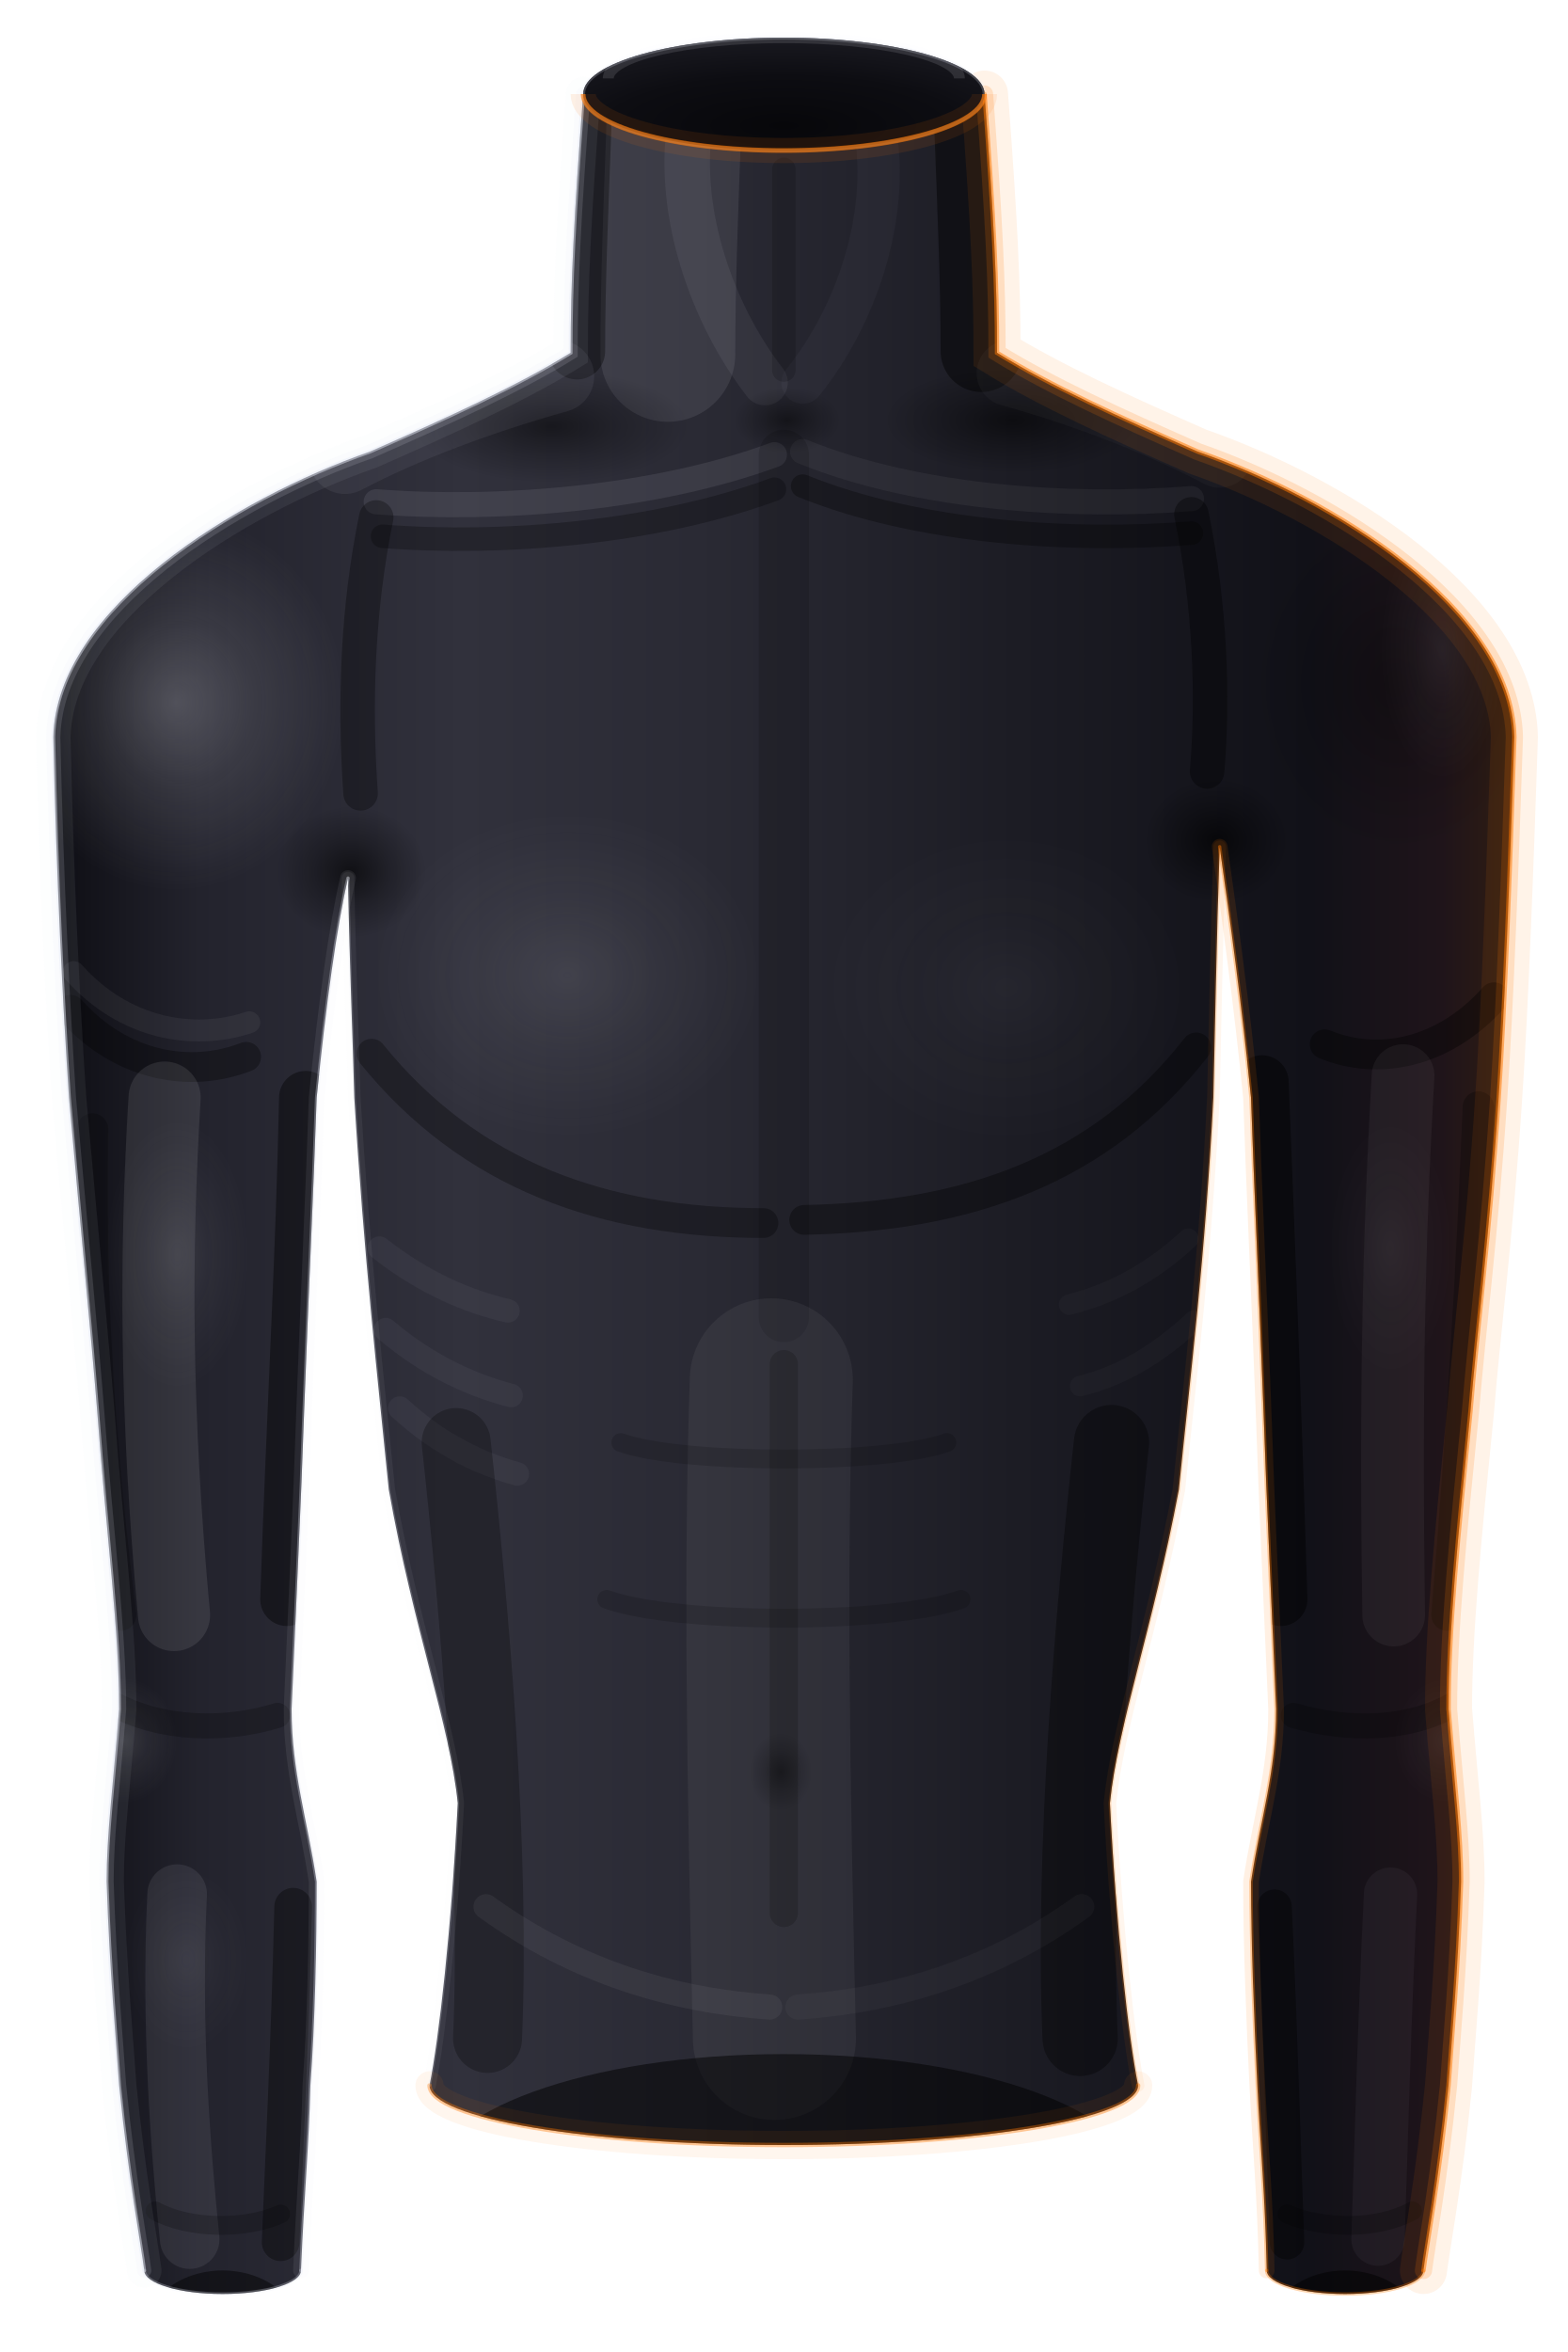
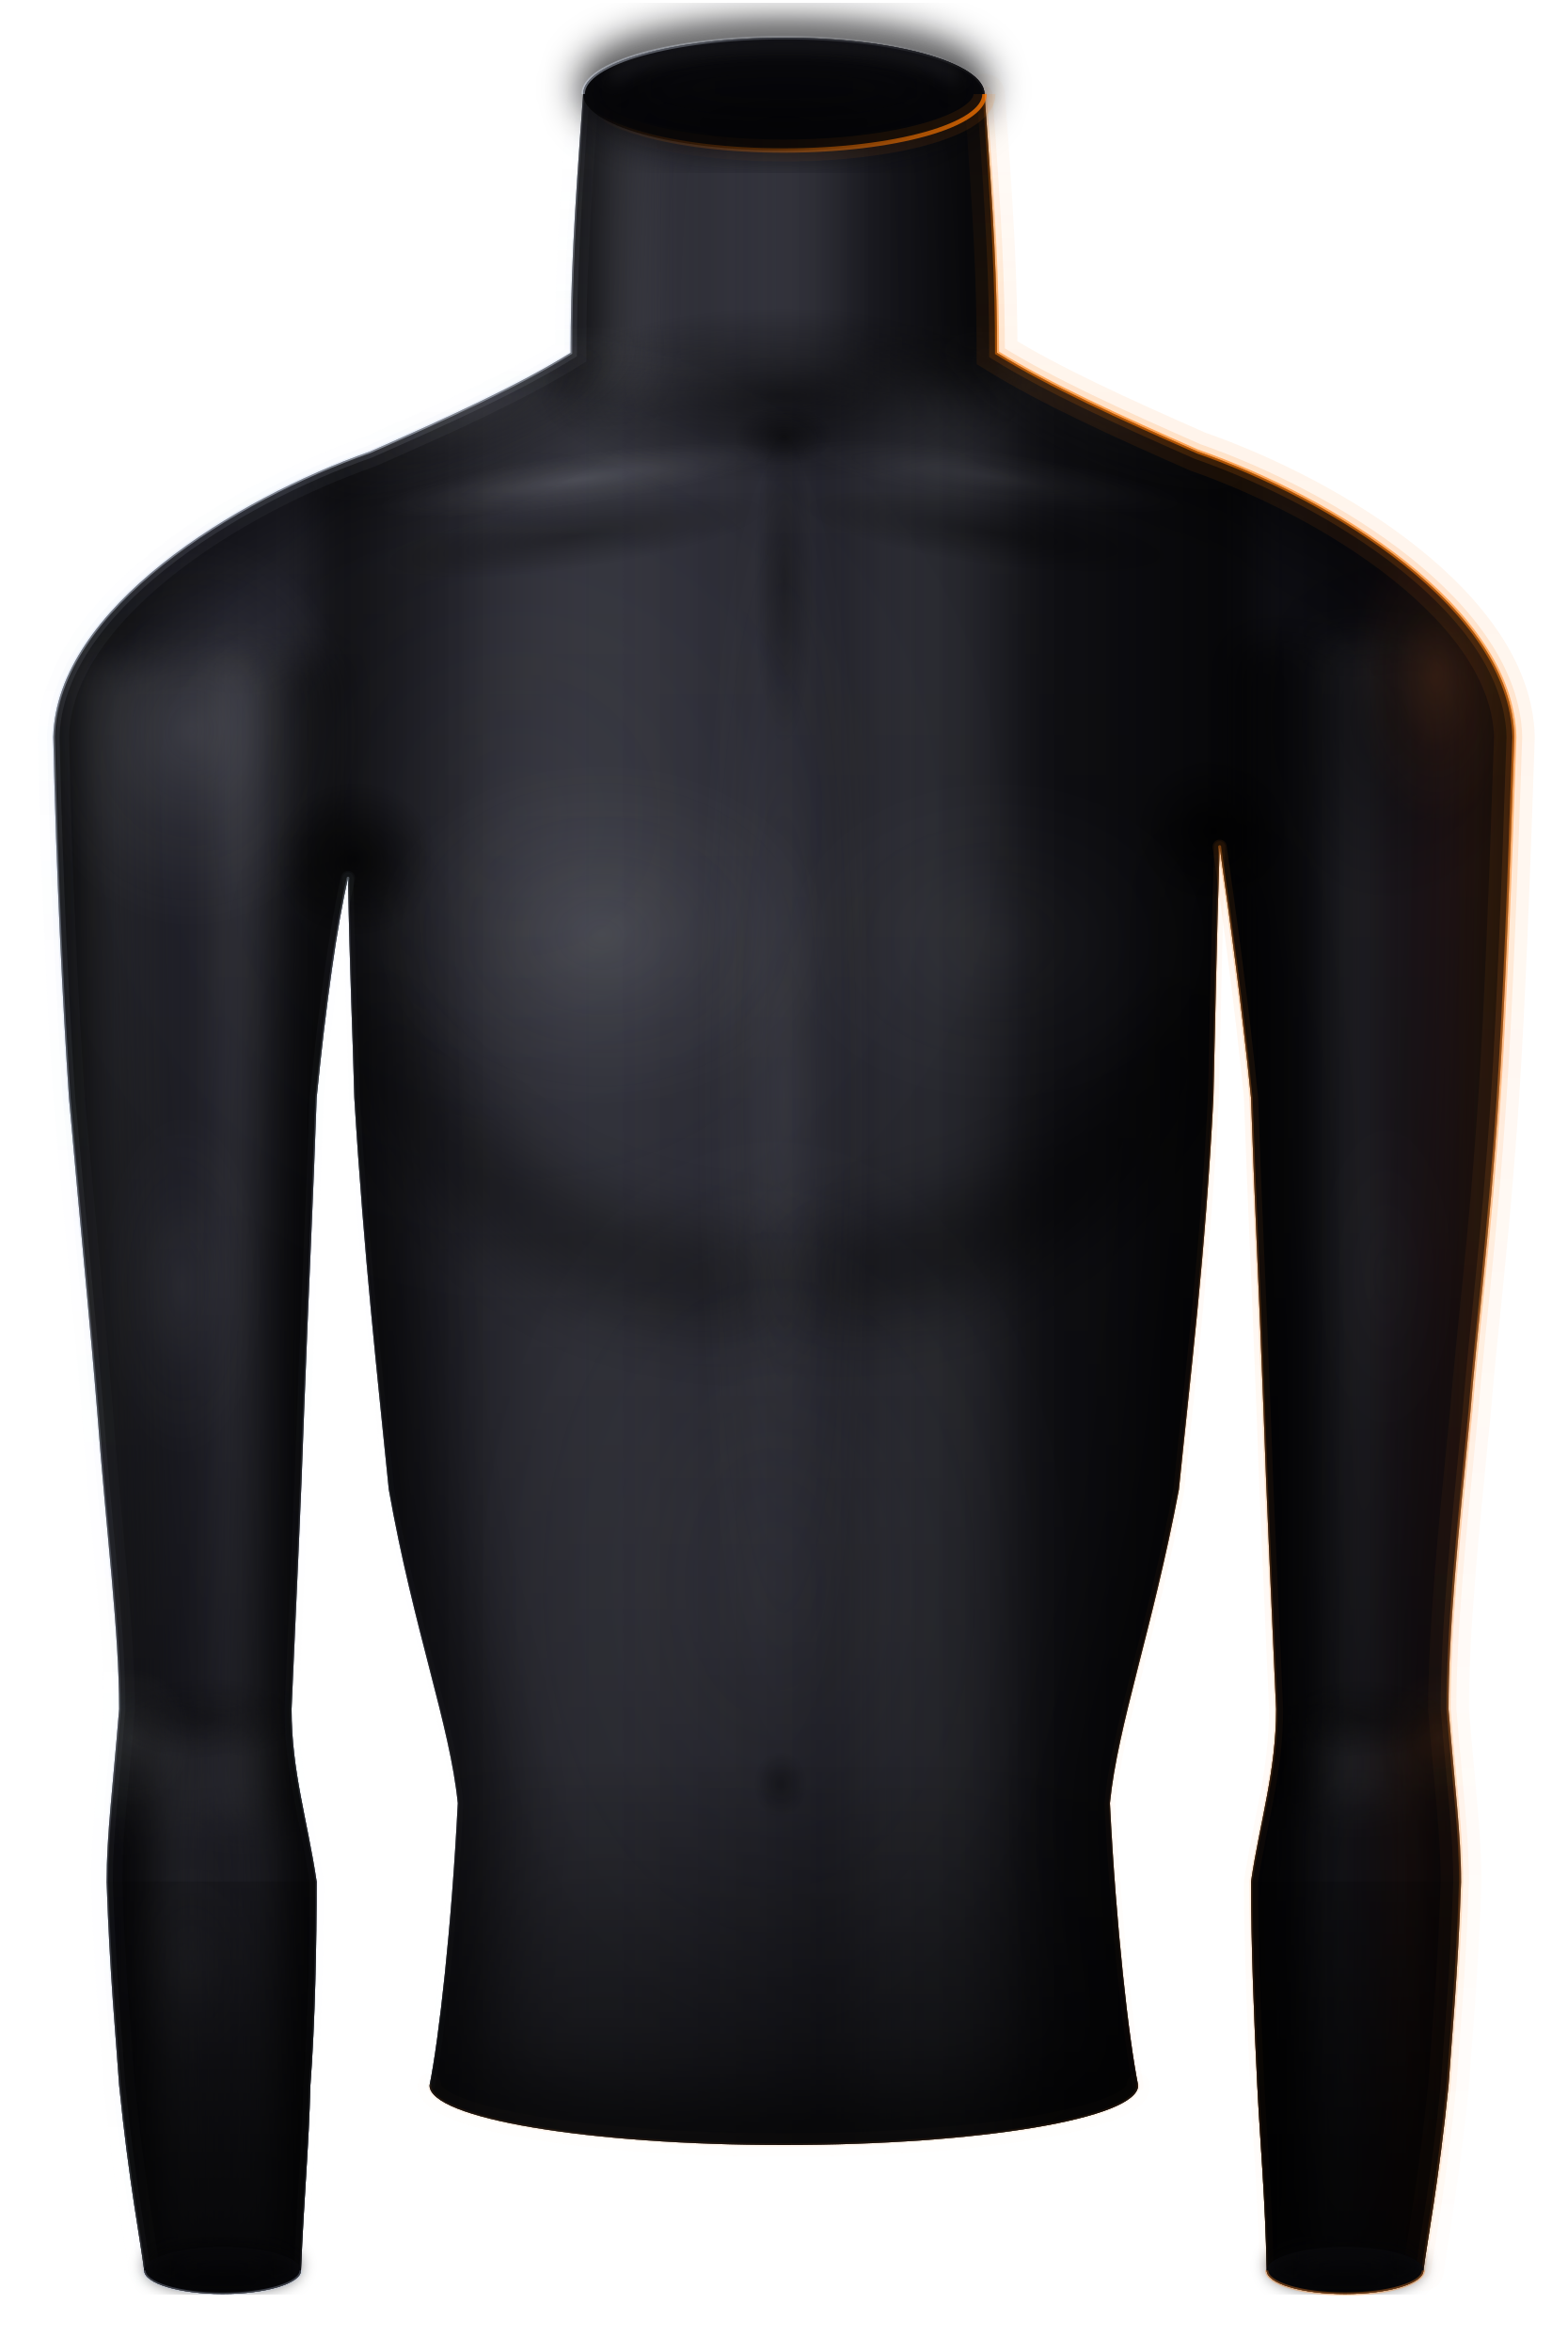
<svg xmlns="http://www.w3.org/2000/svg" viewBox="0 0 1000 1500" width="1000" height="1500">
  <defs>
+     <filter id="borrao5" x="-40%" y="-40%" width="180%" height="180%" color-interpolation-filters="sRGB">
+       <feGaussianBlur stdDeviation="5" />
+     </filter>
+     <filter id="borrao12" x="-40%" y="-40%" width="180%" height="180%" color-interpolation-filters="sRGB">
+       <feGaussianBlur stdDeviation="12" />
+     </filter>
+     <filter id="borrao22" x="-40%" y="-40%" width="180%" height="180%" color-interpolation-filters="sRGB">
+       <feGaussianBlur stdDeviation="22" />
+     </filter>
    <linearGradient id="cilindro" gradientUnits="userSpaceOnUse" x1="34" y1="0" x2="966" y2="0">
-       <stop offset="0" stop-color="#0E0E14" />
-       <stop offset="0.1" stop-color="#23232D" />
-       <stop offset="0.28" stop-color="#31313C" />
-       <stop offset="0.44" stop-color="#2A2A34" />
-       <stop offset="0.66" stop-color="#1C1C24" />
-       <stop offset="0.86" stop-color="#111118" />
-       <stop offset="0.95" stop-color="#1F141A" />
-       <stop offset="1" stop-color="#301D12" />
+       <stop offset="0" stop-color="#08080C" />
+       <stop offset="0.12" stop-color="#1C1C25" />
+       <stop offset="0.3" stop-color="#2A2A33" />
+       <stop offset="0.48" stop-color="#23232C" />
+       <stop offset="0.7" stop-color="#16161C" />
+       <stop offset="0.88" stop-color="#0B0B10" />
+       <stop offset="0.96" stop-color="#160E13" />
+       <stop offset="1" stop-color="#23160F" />
+     </linearGradient>
+     <linearGradient id="troncoCil" gradientUnits="userSpaceOnUse" x1="222" y1="0" x2="778" y2="0">
+       <stop offset="0" stop-color="#000000" stop-opacity="0.56" />
+       <stop offset="0.13" stop-color="#000000" stop-opacity="0.16" />
+       <stop offset="0.33" stop-color="#EDF1FB" stop-opacity="0.062" />
+       <stop offset="0.56" stop-color="#EDF1FB" stop-opacity="0.012" />
+       <stop offset="0.79" stop-color="#000000" stop-opacity="0.3" />
+       <stop offset="1" stop-color="#000000" stop-opacity="0.58" />
+     </linearGradient>
+     <linearGradient id="pescocoCil" gradientUnits="userSpaceOnUse" x1="364" y1="0" x2="636" y2="0">
+       <stop offset="0" stop-color="#000000" stop-opacity="0.56" />
+       <stop offset="0.22" stop-color="#EDF1FB" stop-opacity="0.045" />
+       <stop offset="0.44" stop-color="#EDF1FB" stop-opacity="0.075" />
+       <stop offset="0.7" stop-color="#000000" stop-opacity="0.24" />
+       <stop offset="1" stop-color="#000000" stop-opacity="0.62" />
+     </linearGradient>
+     <linearGradient id="bracoE" gradientUnits="userSpaceOnUse" x1="34" y1="0" x2="206" y2="0">
+       <stop offset="0" stop-color="#000000" stop-opacity="0.46" />
+       <stop offset="0.28" stop-color="#EDF1FB" stop-opacity="0.085" />
+       <stop offset="0.56" stop-color="#EDF1FB" stop-opacity="0.012" />
+       <stop offset="0.84" stop-color="#000000" stop-opacity="0.44" />
+       <stop offset="1" stop-color="#000000" stop-opacity="0.62" />
+     </linearGradient>
+     <linearGradient id="antebracoE" gradientUnits="userSpaceOnUse" x1="86" y1="0" x2="200" y2="0">
+       <stop offset="0" stop-color="#000000" stop-opacity="0.42" />
+       <stop offset="0.3" stop-color="#EDF1FB" stop-opacity="0.07" />
+       <stop offset="0.6" stop-color="#EDF1FB" stop-opacity="0.01" />
+       <stop offset="0.86" stop-color="#000000" stop-opacity="0.42" />
+       <stop offset="1" stop-color="#000000" stop-opacity="0.58" />
+     </linearGradient>
+     <linearGradient id="bracoD" gradientUnits="userSpaceOnUse" x1="794" y1="0" x2="966" y2="0">
+       <stop offset="0" stop-color="#000000" stop-opacity="0.58" />
+       <stop offset="0.24" stop-color="#000000" stop-opacity="0.34" />
+       <stop offset="0.54" stop-color="#EDF1FB" stop-opacity="0.028" />
+       <stop offset="0.82" stop-color="#FF8A2B" stop-opacity="0.06" />
+       <stop offset="1" stop-color="#000000" stop-opacity="0.34" />
+     </linearGradient>
+     <linearGradient id="antebracoD" gradientUnits="userSpaceOnUse" x1="800" y1="0" x2="914" y2="0">
+       <stop offset="0" stop-color="#000000" stop-opacity="0.54" />
+       <stop offset="0.28" stop-color="#000000" stop-opacity="0.3" />
+       <stop offset="0.58" stop-color="#EDF1FB" stop-opacity="0.022" />
+       <stop offset="0.84" stop-color="#FF8A2B" stop-opacity="0.05" />
+       <stop offset="1" stop-color="#000000" stop-opacity="0.36" />
+     </linearGradient>
+     <linearGradient id="vinheta" gradientUnits="userSpaceOnUse" x1="0" y1="250" x2="0" y2="1500">
+       <stop offset="0" stop-color="#000000" stop-opacity="0" />
+       <stop offset="0.42" stop-color="#000000" stop-opacity="0.08" />
+       <stop offset="0.76" stop-color="#000000" stop-opacity="0.24" />
+       <stop offset="1" stop-color="#000000" stop-opacity="0.46" />
+     </linearGradient>
+     <linearGradient id="peBase" gradientUnits="userSpaceOnUse" x1="0" y1="1120" x2="0" y2="1380">
+       <stop offset="0" stop-color="#000000" stop-opacity="0" />
+       <stop offset="1" stop-color="#000000" stop-opacity="0.54" />
    </linearGradient>
    <radialGradient id="realce">
-       <stop offset="0" stop-color="#F2F2FA" stop-opacity="0.9" />
-       <stop offset="0.45" stop-color="#F2F2FA" stop-opacity="0.4" />
-       <stop offset="1" stop-color="#F2F2FA" stop-opacity="0" />
+       <stop offset="0" stop-color="#EDF1FB" stop-opacity="0.95" />
+       <stop offset="0.5" stop-color="#EDF1FB" stop-opacity="0.36" />
+       <stop offset="1" stop-color="#EDF1FB" stop-opacity="0" />
+     </radialGradient>
+     <radialGradient id="brasa">
+       <stop offset="0" stop-color="#FF8A2B" stop-opacity="0.8" />
+       <stop offset="0.5" stop-color="#FF8A2B" stop-opacity="0.26" />
+       <stop offset="1" stop-color="#FF8A2B" stop-opacity="0" />
    </radialGradient>
    <radialGradient id="sombra">
-       <stop offset="0" stop-color="#000000" stop-opacity="0.9" />
-       <stop offset="0.5" stop-color="#000000" stop-opacity="0.4" />
+       <stop offset="0" stop-color="#000000" stop-opacity="0.92" />
+       <stop offset="0.5" stop-color="#000000" stop-opacity="0.46" />
      <stop offset="1" stop-color="#000000" stop-opacity="0" />
    </radialGradient>
-     <radialGradient id="oco" cx="0.5" cy="0.78" r="0.8">
-       <stop offset="0" stop-color="#07070A" />
-       <stop offset="0.55" stop-color="#0D0D12" />
-       <stop offset="1" stop-color="#1A1A21" />
-     </radialGradient>
+     <radialGradient id="oco" cx="0.5" cy="0.76" r="0.84">
+       <stop offset="0" stop-color="#040405" />
+       <stop offset="0.5" stop-color="#07070A" />
+       <stop offset="1" stop-color="#0F0F13" />
+     </radialGradient>
+     <linearGradient id="fioQuente" gradientUnits="userSpaceOnUse" x1="0" y1="60" x2="0" y2="1470">
+       <stop offset="0" stop-color="#FF7700" stop-opacity="0.3" />
+       <stop offset="0.14" stop-color="#FF7700" stop-opacity="1" />
+       <stop offset="0.44" stop-color="#FF8A2B" stop-opacity="0.78" />
+       <stop offset="0.78" stop-color="#FF8A2B" stop-opacity="0.4" />
+       <stop offset="1" stop-color="#FF8A2B" stop-opacity="0.18" />
+     </linearGradient>
+     <linearGradient id="fioFrio" gradientUnits="userSpaceOnUse" x1="0" y1="60" x2="0" y2="1470">
+       <stop offset="0" stop-color="#D8E2F4" stop-opacity="0.22" />
+       <stop offset="0.16" stop-color="#D8E2F4" stop-opacity="0.95" />
+       <stop offset="0.4" stop-color="#C9D6EE" stop-opacity="0.6" />
+       <stop offset="0.7" stop-color="#C9D6EE" stop-opacity="0.38" />
+       <stop offset="1" stop-color="#C9D6EE" stop-opacity="0.26" />
+     </linearGradient>
+     <linearGradient id="labioQuente" gradientUnits="userSpaceOnUse" x1="380" y1="0" x2="640" y2="0">
+       <stop offset="0" stop-color="#FF7700" stop-opacity="0" />
+       <stop offset="0.45" stop-color="#FF7700" stop-opacity="0.3" />
+       <stop offset="1" stop-color="#FF7700" stop-opacity="0.8" />
+     </linearGradient>
+     <linearGradient id="labioFrio" gradientUnits="userSpaceOnUse" x1="620" y1="0" x2="368" y2="0">
+       <stop offset="0" stop-color="#D8E2F4" stop-opacity="0.04" />
+       <stop offset="0.55" stop-color="#D8E2F4" stop-opacity="0.2" />
+       <stop offset="1" stop-color="#D8E2F4" stop-opacity="0.44" />
+     </linearGradient>
    <path id="silhueta" d="M372 60       C 366 140 364 180 364 225       C 330 246 286 266 236 288       C 150 318 36 388 34 470       C 36 560 40 640 44 700       C 52 790 58 850 62 900       C 68 980 76 1040 76 1090       C 72 1140 68 1170 68 1200       C 70 1260 74 1300 76 1330       C 82 1390 90 1432 92 1448       A 50 15 0 0 0 192 1448       C 194 1400 197 1370 198 1330       C 201 1290 202 1240 202 1200       C 196 1160 186 1130 186 1090       C 189 1020 192 960 194 900       C 197 820 200 760 202 700       C 208 640 215 590 222 560       C 223 620 225 660 226 700       C 232 800 241 880 248 950       C 264 1040 287 1100 292 1150       C 288 1230 280 1300 274 1330       A 226 38 0 0 0 726 1330       C 720 1300 712 1230 708 1150       C 713 1100 735 1040 752 950       C 759 880 769 800 774 700       C 775 660 776 600 778 540       C 785 590 792 640 798 700       C 800 760 803 820 806 900       C 808 960 811 1020 814 1090       C 814 1130 804 1160 798 1200       C 798 1240 800 1290 802 1330       C 804 1370 807 1400 808 1448       A 50 15 0 0 0 908 1448       C 910 1432 918 1390 924 1330       C 926 1300 930 1260 932 1200       C 932 1170 928 1140 924 1090       C 924 1040 930 980 938 900       C 942 850 950 790 956 700       C 960 640 963 560 966 470       C 964 388 850 318 764 288       C 714 266 670 246 636 225       C 636 180 634 140 628 60       A 128 36 0 0 0 372 60 Z" />
    <clipPath id="corpo">
      <use href="#silhueta" />
    </clipPath>
    <path id="ladoD" d="M628 60 C 634 140 636 180 636 225       C 670 246 714 266 764 288 C 850 318 964 388 966 470       C 963 560 960 640 956 700 C 950 790 942 850 938 900       C 930 980 924 1040 924 1090 C 928 1140 932 1170 932 1200       C 930 1260 926 1300 924 1330 C 918 1390 910 1432 908 1448" />
    <path id="ladoE" d="M372 60 C 366 140 364 180 364 225       C 330 246 286 266 236 288 C 150 318 36 388 34 470       C 36 560 40 640 44 700 C 52 790 58 850 62 900       C 68 980 76 1040 76 1090 C 72 1140 68 1170 68 1200       C 70 1260 74 1300 76 1330 C 82 1390 90 1432 92 1448" />
    <path id="dentroE" d="M192 1448 C 194 1400 197 1370 198 1330       C 201 1290 202 1240 202 1200 C 196 1160 186 1130 186 1090       C 189 1020 192 960 194 900 C 197 820 200 760 202 700       C 208 640 215 590 222 560" />
    <path id="flancoE" d="M222 560 C 223 620 225 660 226 700       C 232 800 241 880 248 950 C 264 1040 287 1100 292 1150       C 288 1230 280 1300 274 1330" />
    <path id="dentroD" d="M778 540 C 785 590 792 640 798 700       C 800 760 803 820 806 900 C 808 960 811 1020 814 1090       C 814 1130 804 1160 798 1200 C 798 1240 800 1290 802 1330       C 804 1370 807 1400 808 1448" />
    <path id="flancoD" d="M726 1330 C 720 1300 712 1230 708 1150       C 713 1100 735 1040 752 950 C 759 880 769 800 774 700       C 775 660 776 600 778 540" />
    <path id="baseE" d="M92 1448 A 50 15 0 0 0 192 1448" />
    <path id="baseC" d="M274 1330 A 226 38 0 0 0 726 1330" />
    <path id="baseD" d="M808 1448 A 50 15 0 0 0 908 1448" />
  </defs>
  <use href="#silhueta" fill="url(#cilindro)" />
-   <g clip-path="url(#corpo)" fill="none" stroke-linecap="round">
-     <path d="M430 76 C 428 130 426 180 426 226" stroke="#F2F2FA" stroke-opacity="0.09" stroke-width="86" />
-     <path d="M372 82 C 370 134 368 182 368 224" stroke="#000000" stroke-opacity="0.34" stroke-width="36" />
-     <path d="M622 82 C 624 134 626 182 626 224" stroke="#000000" stroke-opacity="0.44" stroke-width="52" />
-     <path d="M440 80 C 432 136 454 200 488 244" stroke="#F2F2FA" stroke-opacity="0.06" stroke-width="29" />
-     <path d="M558 82 C 568 138 546 202 512 244" stroke="#F2F2FA" stroke-opacity="0.032" stroke-width="27" />
-     <path d="M500 108 C 500 156 500 202 500 236" stroke="#000000" stroke-opacity="0.16" stroke-width="15" />
-     <ellipse cx="352" cy="272" rx="88" ry="36" fill="url(#sombra)" opacity="0.54" stroke="none" />
-     <ellipse cx="646" cy="268" rx="82" ry="34" fill="url(#sombra)" opacity="0.6" stroke="none" />
-     <path d="M356 240 C 306 254 258 272 220 292" stroke="#F2F2FA" stroke-opacity="0.06" stroke-width="46" />
-     <path d="M644 238 C 694 252 740 270 778 290" stroke="#F2F2FA" stroke-opacity="0.03" stroke-width="42" />
-     <path d="M240 320 C 318 326 418 318 494 290" stroke="#F2F2FA" stroke-opacity="0.085" stroke-width="16" />
-     <path d="M760 318 C 684 324 586 318 512 288" stroke="#F2F2FA" stroke-opacity="0.05" stroke-width="16" />
-     <path d="M244 342 C 320 348 418 340 494 312" stroke="#000000" stroke-opacity="0.26" stroke-width="15" />
-     <path d="M760 340 C 684 346 586 340 512 310" stroke="#000000" stroke-opacity="0.3" stroke-width="15" />
-     <ellipse cx="502" cy="268" rx="34" ry="21" fill="url(#sombra)" opacity="0.52" stroke="none" />
-     <ellipse cx="112" cy="448" rx="108" ry="120" fill="url(#realce)" opacity="0.26" stroke="none" />
-     <ellipse cx="890" cy="436" rx="92" ry="110" fill="url(#sombra)" opacity="0.32" stroke="none" />
-     <ellipse cx="920" cy="414" rx="40" ry="84" fill="url(#realce)" opacity="0.08" stroke="none" />
-     <path d="M240 330 C 228 388 226 448 230 506" stroke="#000000" stroke-opacity="0.3" stroke-width="22" />
-     <path d="M760 328 C 772 386 774 444 770 492" stroke="#000000" stroke-opacity="0.36" stroke-width="22" />
-     <path d="M45 644 C 77 680 121 688 157 674" stroke="#000000" stroke-opacity="0.32" stroke-width="19" />
-     <path d="M953 636 C 921 672 879 680 845 666" stroke="#000000" stroke-opacity="0.36" stroke-width="19" />
-     <path d="M47 620 C 79 656 123 664 159 652" stroke="#F2F2FA" stroke-opacity="0.055" stroke-width="14" />
-     <ellipse cx="224" cy="556" rx="48" ry="42" fill="url(#sombra)" opacity="0.68" stroke="none" />
-     <ellipse cx="776" cy="536" rx="46" ry="40" fill="url(#sombra)" opacity="0.72" stroke="none" />
-     <ellipse cx="362" cy="622" rx="124" ry="104" fill="url(#realce)" opacity="0.11" stroke="none" />
-     <ellipse cx="642" cy="630" rx="117" ry="100" fill="url(#realce)" opacity="0.05" stroke="none" />
-     <path d="M237 672 C 300 750 386 780 487 780" stroke="#000000" stroke-opacity="0.3" stroke-width="19" />
-     <path d="M763 668 C 702 746 618 776 513 778" stroke="#000000" stroke-opacity="0.34" stroke-width="19" />
-     <path d="M500 290 L 500 840" stroke="#000000" stroke-opacity="0.14" stroke-width="32" />
-     <g stroke="#F2F2FA" stroke-opacity="0.045" stroke-width="15">
-       <path d="M242 796 C 270 818 298 830 324 836" />
-       <path d="M246 848 C 274 872 303 884 326 890" />
-       <path d="M255 898 C 281 922 308 934 330 940" />
-     </g>
-     <g stroke="#F2F2FA" stroke-opacity="0.025" stroke-width="13">
-       <path d="M758 790 C 732 814 706 826 682 832" />
-       <path d="M762 842 C 736 866 713 878 689 884" />
-     </g>
-     <path d="M105 700 C 99 800 99 900 111 1030" stroke="#F2F2FA" stroke-opacity="0.095" stroke-width="46" />
-     <path d="M59 720 C 57 820 63 920 77 1030" stroke="#000000" stroke-opacity="0.22" stroke-width="20" />
-     <path d="M195 700 C 193 800 187 900 183 1020" stroke="#000000" stroke-opacity="0.4" stroke-width="34" />
-     <ellipse cx="113" cy="800" rx="46" ry="86" fill="url(#realce)" opacity="0.11" stroke="none" />
-     <ellipse cx="79" cy="1110" rx="34" ry="40" fill="url(#realce)" opacity="0.15" stroke="none" />
-     <path d="M71 1086 C 103 1104 145 1104 177 1094" stroke="#000000" stroke-opacity="0.22" stroke-width="16" />
-     <path d="M113 1208 C 109 1290 115 1370 121 1428" stroke="#F2F2FA" stroke-opacity="0.08" stroke-width="38" />
-     <path d="M187 1216 C 185 1300 181 1380 179 1430" stroke="#000000" stroke-opacity="0.36" stroke-width="24" />
-     <ellipse cx="119" cy="1250" rx="40" ry="58" fill="url(#realce)" opacity="0.07" stroke="none" />
-     <path d="M99 1410 C 121 1422 157 1422 179 1412" stroke="#000000" stroke-opacity="0.2" stroke-width="12" />
-     <path d="M895 686 C 889 790 887 890 889 1030" stroke="#F2F2FA" stroke-opacity="0.05" stroke-width="40" />
-     <path d="M943 706 C 939 806 933 910 923 1030" stroke="#000000" stroke-opacity="0.26" stroke-width="20" />
-     <path d="M805 690 C 809 790 813 890 817 1020" stroke="#000000" stroke-opacity="0.46" stroke-width="34" />
-     <ellipse cx="887" cy="796" rx="40" ry="82" fill="url(#realce)" opacity="0.05" stroke="none" />
-     <ellipse cx="921" cy="1110" rx="32" ry="40" fill="url(#realce)" opacity="0.07" stroke="none" />
-     <path d="M929 1086 C 899 1104 859 1104 825 1094" stroke="#000000" stroke-opacity="0.24" stroke-width="16" />
-     <path d="M887 1208 C 883 1290 881 1370 879 1428" stroke="#F2F2FA" stroke-opacity="0.045" stroke-width="34" />
-     <path d="M813 1216 C 817 1300 819 1380 821 1430" stroke="#000000" stroke-opacity="0.4" stroke-width="22" />
-     <path d="M901 1410 C 879 1422 845 1422 821 1412" stroke="#000000" stroke-opacity="0.22" stroke-width="12" />
-     <path d="M492 880 C 488 1000 490 1130 494 1300" stroke="#F2F2FA" stroke-opacity="0.055" stroke-width="104" />
-     <path d="M291 920 C 303 1030 316 1180 311 1300" stroke="#000000" stroke-opacity="0.26" stroke-width="44" />
-     <path d="M709 920 C 697 1030 684 1180 689 1300" stroke="#000000" stroke-opacity="0.34" stroke-width="48" />
-     <path d="M500 870 L 500 1220" stroke="#000000" stroke-opacity="0.17" stroke-width="18" />
-     <path d="M396 920 C 435 934 565 934 604 920" stroke="#000000" stroke-opacity="0.15" stroke-width="12" />
-     <path d="M387 1020 C 431 1036 569 1036 613 1020" stroke="#000000" stroke-opacity="0.15" stroke-width="12" />
-     <ellipse cx="498" cy="1130" rx="20" ry="25" fill="url(#sombra)" opacity="0.44" stroke="none" />
-     <path d="M310 1216 C 368 1258 431 1276 491 1280" stroke="#F2F2FA" stroke-opacity="0.055" stroke-width="16" />
-     <path d="M690 1216 C 632 1258 569 1276 509 1280" stroke="#F2F2FA" stroke-opacity="0.035" stroke-width="16" />
-     <ellipse cx="500" cy="1392" rx="226" ry="82" fill="#000000" opacity="0.5" stroke="none" />
-     <ellipse cx="142" cy="1488" rx="50" ry="40" fill="#000000" opacity="0.45" stroke="none" />
-     <ellipse cx="858" cy="1488" rx="50" ry="40" fill="#000000" opacity="0.5" stroke="none" />
+   <g clip-path="url(#corpo)">
+     <rect x="200" y="230" width="600" height="1190" fill="url(#troncoCil)" filter="url(#borrao12)" />
+     <rect x="356" y="24" width="288" height="226" fill="url(#pescocoCil)" filter="url(#borrao12)" />
+     <rect x="20" y="420" width="196" height="740" fill="url(#bracoE)" filter="url(#borrao12)" />
+     <rect x="80" y="1100" width="130" height="400" fill="url(#antebracoE)" filter="url(#borrao12)" />
+     <rect x="786" y="410" width="196" height="740" fill="url(#bracoD)" filter="url(#borrao12)" />
+     <rect x="794" y="1100" width="130" height="400" fill="url(#antebracoD)" filter="url(#borrao12)" />
+     <use href="#silhueta" fill="none" stroke="#000000" stroke-opacity="0.44" stroke-width="58" filter="url(#borrao22)" />
+     <ellipse cx="500" cy="252" rx="158" ry="56" fill="url(#sombra)" opacity="0.6" />
+     <ellipse cx="500" cy="278" rx="31" ry="19" fill="url(#sombra)" opacity="0.52" />
+     <ellipse cx="330" cy="520" rx="330" ry="330" fill="url(#realce)" opacity="0.05" />
+     <ellipse cx="302" cy="264" rx="116" ry="35" fill="url(#realce)" opacity="0.085" transform="rotate(-24 302 264)" />
+     <ellipse cx="698" cy="262" rx="112" ry="33" fill="url(#realce)" opacity="0.038" transform="rotate(24 698 262)" />
+     <ellipse cx="368" cy="306" rx="128" ry="16" fill="url(#realce)" opacity="0.14" transform="rotate(-8 368 306)" />
+     <ellipse cx="366" cy="342" rx="126" ry="21" fill="url(#sombra)" opacity="0.34" transform="rotate(-8 366 342)" />
+     <ellipse cx="632" cy="304" rx="126" ry="16" fill="url(#realce)" opacity="0.07" transform="rotate(8 632 304)" />
+     <ellipse cx="634" cy="340" rx="124" ry="21" fill="url(#sombra)" opacity="0.38" transform="rotate(8 634 340)" />
+     <ellipse cx="122" cy="466" rx="106" ry="126" fill="url(#realce)" opacity="0.14" />
+     <ellipse cx="886" cy="458" rx="98" ry="120" fill="url(#sombra)" opacity="0.34" />
+     <ellipse cx="916" cy="430" rx="54" ry="96" fill="url(#brasa)" opacity="0.16" />
+     <ellipse cx="226" cy="548" rx="52" ry="50" fill="url(#sombra)" opacity="0.74" />
+     <ellipse cx="774" cy="530" rx="50" ry="48" fill="url(#sombra)" opacity="0.8" />
+     <ellipse cx="384" cy="596" rx="146" ry="110" fill="url(#realce)" opacity="0.115" />
+     <ellipse cx="636" cy="600" rx="140" ry="106" fill="url(#realce)" opacity="0.05" />
+     <path d="M228 628 C 302 744 392 786 494 788 L 494 846              C 374 846 282 798 220 672 Z" fill="#000000" opacity="0.38" filter="url(#borrao22)" />
+     <path d="M772 622 C 698 738 610 780 506 784 L 506 842              C 626 842 718 794 780 666 Z" fill="#000000" opacity="0.44" filter="url(#borrao22)" />
+     <ellipse cx="500" cy="700" rx="56" ry="430" fill="url(#realce)" opacity="0.085" />
+     <ellipse cx="500" cy="372" rx="19" ry="104" fill="url(#sombra)" opacity="0.32" />
+     <ellipse cx="494" cy="1010" rx="196" ry="300" fill="url(#realce)" opacity="0.055" />
+     <ellipse cx="498" cy="1138" rx="17" ry="21" fill="url(#sombra)" opacity="0.36" />
+     <ellipse cx="116" cy="820" rx="52" ry="110" fill="url(#realce)" opacity="0.075" />
+     <ellipse cx="84" cy="1108" rx="38" ry="44" fill="url(#realce)" opacity="0.11" />
+     <ellipse cx="132" cy="1096" rx="62" ry="26" fill="url(#sombra)" opacity="0.3" />
+     <ellipse cx="122" cy="1254" rx="44" ry="66" fill="url(#realce)" opacity="0.05" />
+     <ellipse cx="884" cy="814" rx="48" ry="106" fill="url(#realce)" opacity="0.025" />
+     <ellipse cx="918" cy="1108" rx="36" ry="42" fill="url(#brasa)" opacity="0.12" />
+     <ellipse cx="868" cy="1096" rx="60" ry="25" fill="url(#sombra)" opacity="0.34" />
+     <rect x="0" y="250" width="1000" height="1250" fill="url(#vinheta)" />
+     <rect x="236" y="1120" width="528" height="268" fill="url(#peBase)" />
+     <rect x="60" y="1200" width="160" height="300" fill="url(#peBase)" />
+     <rect x="780" y="1200" width="160" height="300" fill="url(#peBase)" />
  </g>
  <g fill="none" stroke-linecap="round">
-     <g stroke="#FF7700">
-       <use href="#ladoD" stroke-width="30" opacity="0.09" />
-       <use href="#ladoD" stroke-width="11" opacity="0.17" />
-       <use href="#ladoD" stroke-width="2.8" opacity="0.52" />
-       <use href="#dentroD" stroke-width="10" opacity="0.11" />
-       <use href="#dentroD" stroke-width="2.2" opacity="0.34" />
-       <use href="#flancoD" stroke-width="8" opacity="0.07" />
-       <use href="#flancoD" stroke-width="1.8" opacity="0.2" />
-       <use href="#baseC" stroke-width="18" opacity="0.07" />
-       <use href="#baseC" stroke-width="2.8" opacity="0.38" />
-       <use href="#baseD" stroke-width="2.2" opacity="0.32" />
+     <g stroke="url(#fioQuente)">
+       <use href="#ladoD" stroke-width="26" opacity="0.08" />
+       <use href="#ladoD" stroke-width="10" opacity="0.15" />
+       <use href="#ladoD" stroke-width="2.6" opacity="0.6" />
+       <use href="#dentroD" stroke-width="9" opacity="0.09" />
+       <use href="#dentroD" stroke-width="2" opacity="0.34" />
+       <use href="#flancoD" stroke-width="7" opacity="0.06" />
+       <use href="#flancoD" stroke-width="1.6" opacity="0.2" />
+       <use href="#baseC" stroke-width="15" opacity="0.05" />
+       <use href="#baseC" stroke-width="2.2" opacity="0.3" />
+       <use href="#baseD" stroke-width="2" opacity="0.34" />
    </g>
-     <g stroke="#E6EAF6">
-       <use href="#ladoE" stroke-width="22" opacity="0.07" />
-       <use href="#ladoE" stroke-width="9" opacity="0.14" />
-       <use href="#ladoE" stroke-width="2.4" opacity="0.48" />
-       <use href="#dentroE" stroke-width="10" opacity="0.08" />
-       <use href="#dentroE" stroke-width="2.2" opacity="0.32" />
-       <use href="#flancoE" stroke-width="8" opacity="0.06" />
-       <use href="#flancoE" stroke-width="1.8" opacity="0.2" />
-       <use href="#baseE" stroke-width="2.2" opacity="0.26" />
+     <g stroke="url(#fioFrio)">
+       <use href="#ladoE" stroke-width="20" opacity="0.05" />
+       <use href="#ladoE" stroke-width="8" opacity="0.11" />
+       <use href="#ladoE" stroke-width="2" opacity="0.5" />
+       <use href="#dentroE" stroke-width="9" opacity="0.05" />
+       <use href="#dentroE" stroke-width="1.8" opacity="0.3" />
+       <use href="#flancoE" stroke-width="7" opacity="0.04" />
+       <use href="#flancoE" stroke-width="1.6" opacity="0.2" />
+       <use href="#baseE" stroke-width="1.8" opacity="0.3" />
    </g>
  </g>
-   <ellipse cx="500" cy="60" rx="128" ry="36" fill="url(#oco)" stroke="none" />
-   <path d="M388 50 A 112 26 0 0 1 612 50" fill="none" stroke="#F2F2FA" stroke-opacity="0.12" stroke-width="7" />
-   <ellipse cx="500" cy="60" rx="128" ry="36" fill="none" stroke="#E6EAF6" stroke-opacity="0.22" stroke-width="2.4" />
-   <path d="M372 60 A 128 36 0 0 0 628 60" fill="none" stroke="#FF7700" stroke-opacity="0.1" stroke-width="16" />
-   <path d="M372 60 A 128 36 0 0 0 628 60" fill="none" stroke="#FF7700" stroke-opacity="0.6" stroke-width="3" />
+   <g fill="none">
+     <ellipse cx="500" cy="60" rx="128" ry="36" fill="url(#oco)" stroke="none" />
+     <ellipse cx="500" cy="56" rx="118" ry="30" stroke="#040406" stroke-opacity="0.85" stroke-width="24" filter="url(#borrao12)" />
+     <path d="M392 52 A 108 24 0 0 1 608 52" stroke="#EDF1FB" stroke-opacity="0.09" stroke-width="7" filter="url(#borrao5)" />
+     <path d="M372 60 A 128 36 0 0 1 628 60" stroke="url(#labioFrio)" stroke-width="2.2" />
+     <path d="M372 60 A 128 36 0 0 0 628 60" stroke="url(#labioQuente)" stroke-width="14" opacity="0.14" />
+     <path d="M372 60 A 128 36 0 0 0 628 60" stroke="url(#labioQuente)" stroke-width="2.8" />
+     <ellipse cx="142" cy="1448" rx="50" ry="15" fill="url(#oco)" stroke="none" />
+     <ellipse cx="142" cy="1445" rx="43" ry="10" stroke="#040406" stroke-opacity="0.8" stroke-width="11" filter="url(#borrao5)" />
+     <use href="#baseE" stroke="#C9D6EE" stroke-opacity="0.26" stroke-width="1.8" />
+     <ellipse cx="858" cy="1448" rx="50" ry="15" fill="url(#oco)" stroke="none" />
+     <ellipse cx="858" cy="1445" rx="43" ry="10" stroke="#040406" stroke-opacity="0.8" stroke-width="11" filter="url(#borrao5)" />
+     <use href="#baseD" stroke="#FF8A2B" stroke-opacity="0.34" stroke-width="2" />
+   </g>
</svg>
